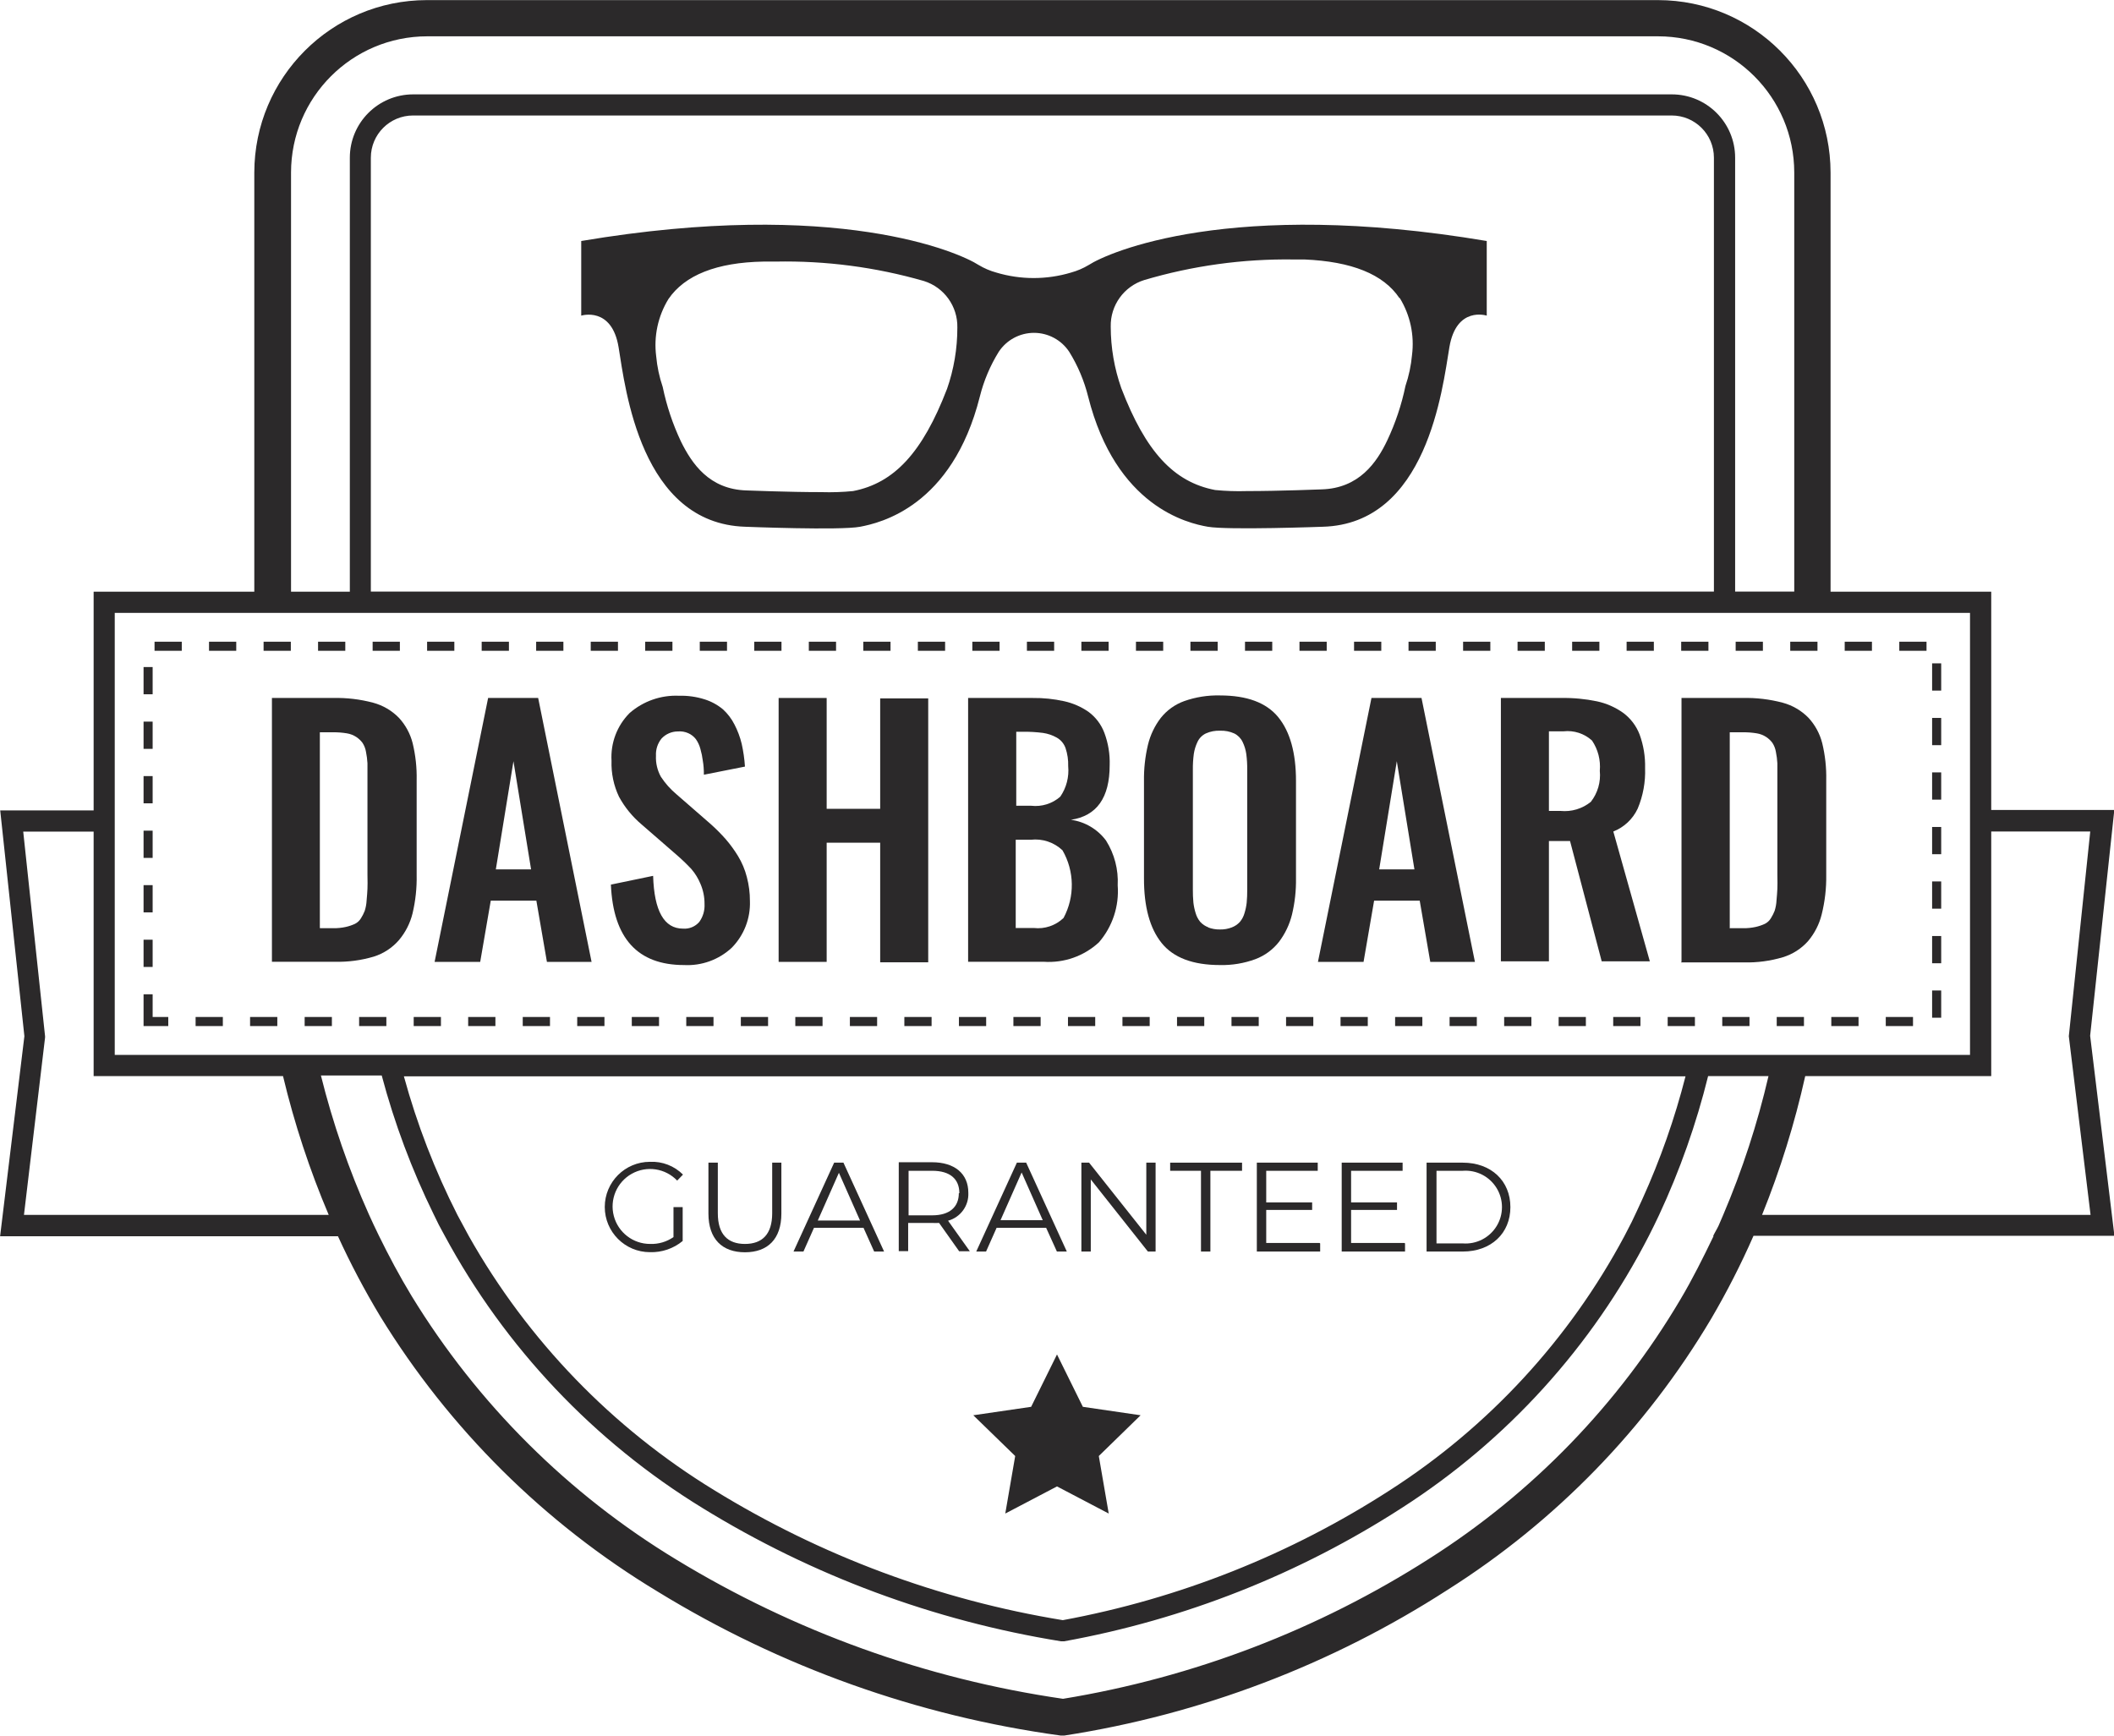
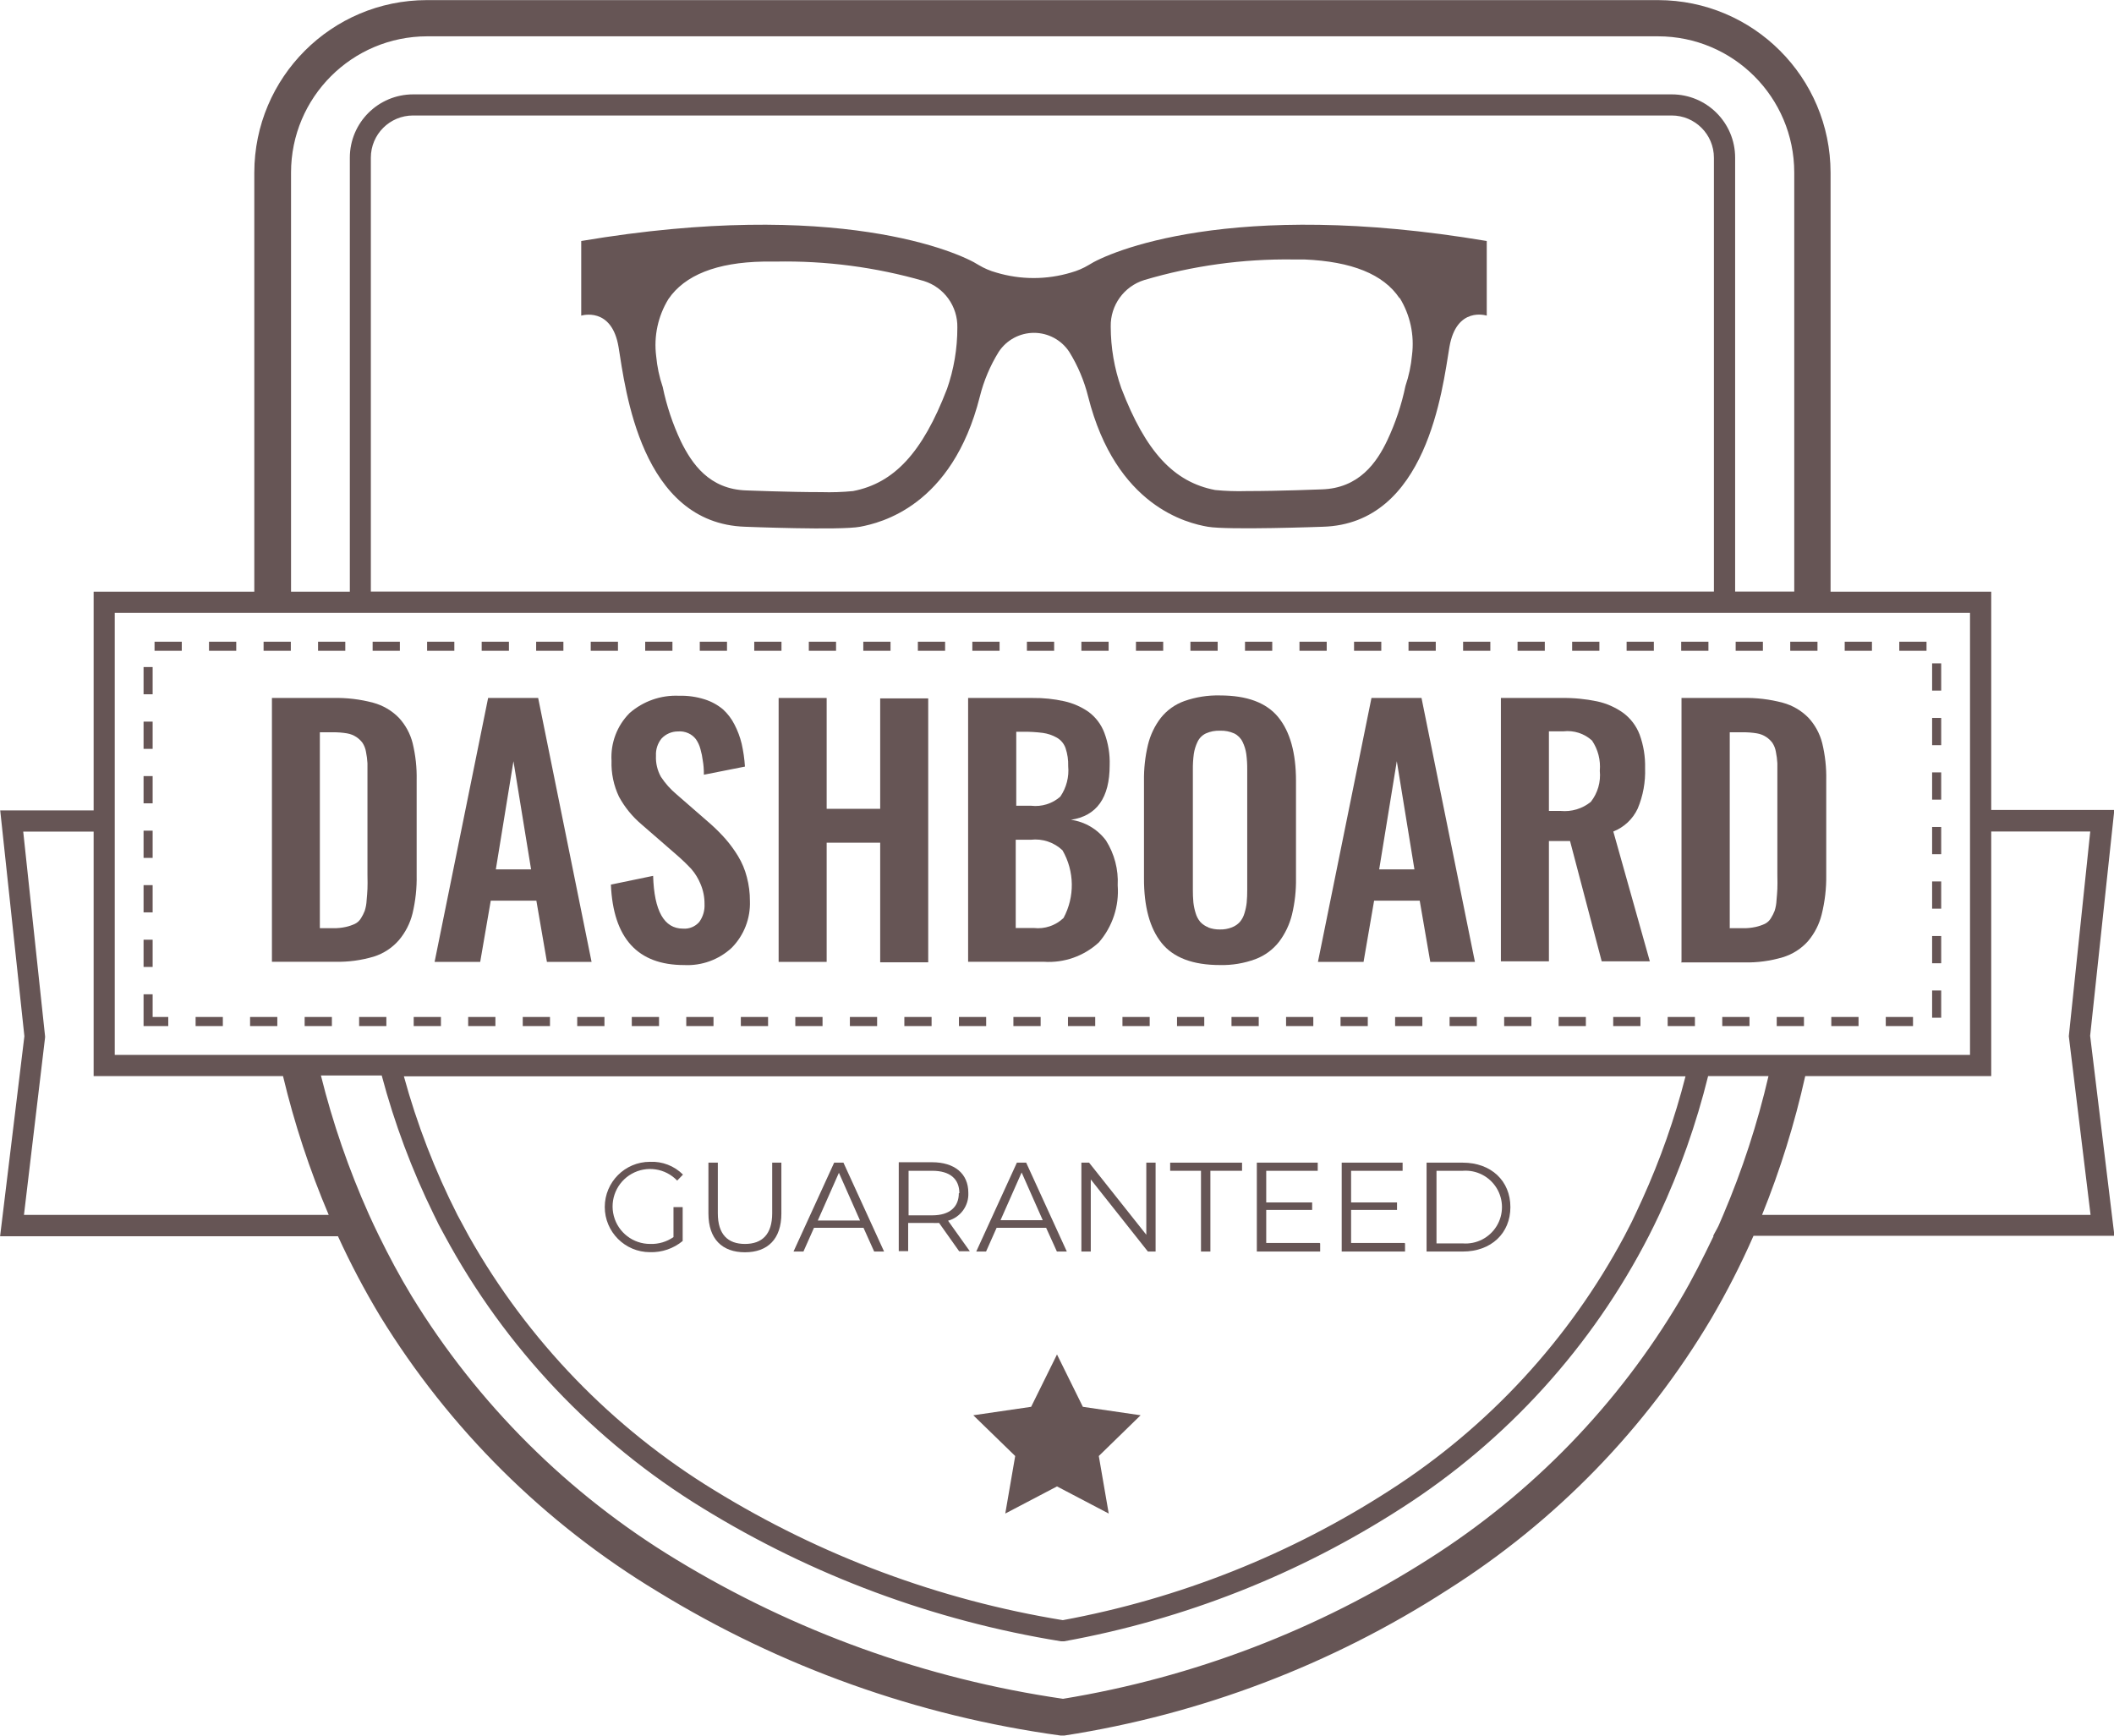
<svg xmlns="http://www.w3.org/2000/svg" id="OBJECTS" viewBox="0 0 200.26 164.42">
  <defs>
-     <style>.cls-1{fill:#2b292a;}</style>
+     <style>.cls-1{fill:#665555;}</style>
  </defs>
  <path class="cls-1" d="M89.19,400.5v-25H95a13.47,13.47,0,0,1,3.78.45,5.35,5.35,0,0,1,2.44,1.43,5.55,5.55,0,0,1,1.3,2.4,13.65,13.65,0,0,1,.38,3.5v9a14.47,14.47,0,0,1-.39,3.63,6.23,6.23,0,0,1-1.29,2.53A5.22,5.22,0,0,1,98.84,400a11.85,11.85,0,0,1-3.66.49h-6Zm4.55-3.19H95a5.24,5.24,0,0,0,1.19-.12,4.31,4.31,0,0,0,.86-0.29,1.39,1.39,0,0,0,.58-0.54,4.13,4.13,0,0,0,.35-0.69,3.89,3.89,0,0,0,.18-1q0.06-.64.08-1.09t0-1.34v-9.12q0-.89,0-1.43a7.43,7.43,0,0,0-.14-1.09,2.21,2.21,0,0,0-.33-0.85,2.35,2.35,0,0,0-.58-0.55,2.3,2.3,0,0,0-.9-0.35,7.53,7.53,0,0,0-1.31-.1H93.73v18.52Z" transform="translate(-63.43 -309.38)" />
  <path class="cls-1" d="M104.6,400.5l5.07-25h4.74l5.06,25h-4.23l-1-5.8h-4.32l-1,5.8H104.6Zm5.8-8.76h3.34l-1.67-10.25Z" transform="translate(-63.43 -309.38)" />
  <path class="cls-1" d="M128.23,400.8q-6.6,0-6.93-7.62l4-.83q0.15,5,2.83,5a1.85,1.85,0,0,0,1.54-.63,2.65,2.65,0,0,0,.5-1.7,4.73,4.73,0,0,0-.38-1.9,5.18,5.18,0,0,0-.87-1.42,18.53,18.53,0,0,0-1.42-1.36l-3.28-2.85a9.16,9.16,0,0,1-2.15-2.63,7.35,7.35,0,0,1-.71-3.41,5.91,5.91,0,0,1,1.71-4.52,6.67,6.67,0,0,1,4.69-1.64,7.36,7.36,0,0,1,2.42.34,5.09,5.09,0,0,1,1.74.95A5,5,0,0,1,133,378a8,8,0,0,1,.69,1.84A14,14,0,0,1,134,382l-3.89.77q0-.75-0.1-1.31a7.23,7.23,0,0,0-.23-1.13,2.91,2.91,0,0,0-.43-0.93,1.86,1.86,0,0,0-.71-0.56,2,2,0,0,0-1-.17,2.12,2.12,0,0,0-1.54.67,2.39,2.39,0,0,0-.53,1.63,3.74,3.74,0,0,0,.47,2,7.62,7.62,0,0,0,1.48,1.66l3.25,2.83a17.13,17.13,0,0,1,1.42,1.43,12.13,12.13,0,0,1,1.15,1.58,7.27,7.27,0,0,1,.84,2,8.72,8.72,0,0,1,.29,2.26,6,6,0,0,1-1.72,4.43A6.16,6.16,0,0,1,128.23,400.8Z" transform="translate(-63.43 -309.38)" />
  <path class="cls-1" d="M137.19,400.5v-25h4.55V386h5.07V375.54h4.55v25h-4.55V389.21h-5.07V400.5h-4.55Z" transform="translate(-63.43 -309.38)" />
  <path class="cls-1" d="M155.14,400.5v-25h6.11a13.07,13.07,0,0,1,3,.31,6.51,6.51,0,0,1,2.29,1,4.39,4.39,0,0,1,1.51,2,8,8,0,0,1,.5,3.06q0,4.62-3.67,5.17A5,5,0,0,1,168.2,389a7.25,7.25,0,0,1,1.11,4.25,7.4,7.4,0,0,1-1.78,5.4,7,7,0,0,1-5.22,1.84h-7.17Zm4.55-14.79h1.42a3.56,3.56,0,0,0,2.76-.86,4.38,4.38,0,0,0,.75-2.89,4.9,4.9,0,0,0-.25-1.71,1.84,1.84,0,0,0-.84-1,3.74,3.74,0,0,0-1.3-.44,13.72,13.72,0,0,0-1.9-.11h-0.63v7Zm0,11.58h1.67a3.5,3.5,0,0,0,2.82-.95,6.59,6.59,0,0,0-.1-6.41,3.74,3.74,0,0,0-3-1h-1.43v8.37Z" transform="translate(-63.43 -309.38)" />
  <path class="cls-1" d="M179,400.8q-3.85,0-5.53-2.09t-1.67-6.13v-9.21a13.93,13.93,0,0,1,.38-3.45,6.82,6.82,0,0,1,1.21-2.53,5,5,0,0,1,2.24-1.6,9.47,9.47,0,0,1,3.37-.53q3.84,0,5.52,2.06t1.68,6.05v9.21a13.81,13.81,0,0,1-.38,3.44,7.11,7.11,0,0,1-1.22,2.57,5.13,5.13,0,0,1-2.24,1.65A9.09,9.09,0,0,1,179,400.8Zm-1.14-3.57a3,3,0,0,0,1.14.2,2.91,2.91,0,0,0,1.13-.2,2,2,0,0,0,.75-0.51,2.23,2.23,0,0,0,.44-0.83,5.3,5.3,0,0,0,.21-1,12.12,12.12,0,0,0,.05-1.22V382.31a10.45,10.45,0,0,0-.09-1.51,3.84,3.84,0,0,0-.35-1.14,1.72,1.72,0,0,0-.79-0.8,3,3,0,0,0-1.34-.26,3,3,0,0,0-1.35.26,1.67,1.67,0,0,0-.79.8,4,4,0,0,0-.35,1.14,10.37,10.37,0,0,0-.09,1.51v11.34a12.12,12.12,0,0,0,.05,1.22,5.3,5.3,0,0,0,.21,1,2.3,2.3,0,0,0,.43.83A1.93,1.93,0,0,0,177.91,397.23Z" transform="translate(-63.43 -309.38)" />
  <path class="cls-1" d="M188.28,400.5l5.07-25h4.74l5.06,25h-4.23l-1-5.8h-4.32l-1,5.8h-4.29Zm5.8-8.76h3.34l-1.67-10.25Z" transform="translate(-63.43 -309.38)" />
  <path class="cls-1" d="M205.61,400.5v-25h5.72a15.39,15.39,0,0,1,3.39.32,6.67,6.67,0,0,1,2.46,1.08,4.58,4.58,0,0,1,1.57,2.06,8.62,8.62,0,0,1,.52,3.18,9.07,9.07,0,0,1-.7,3.84,4.28,4.28,0,0,1-2.31,2.17l3.46,12.3h-4.56l-3-11.4h-2v11.4h-4.55Zm4.55-14.3h1.1a3.94,3.94,0,0,0,2.87-.86,4.1,4.1,0,0,0,.85-2.94,4.42,4.42,0,0,0-.74-2.87,3.44,3.44,0,0,0-2.71-.87h-1.37v7.53Z" transform="translate(-63.43 -309.38)" />
  <path class="cls-1" d="M222.72,400.5v-25h5.81a13.47,13.47,0,0,1,3.78.45,5.35,5.35,0,0,1,2.44,1.43,5.55,5.55,0,0,1,1.3,2.4,13.65,13.65,0,0,1,.38,3.5v9A14.47,14.47,0,0,1,236,396a6.23,6.23,0,0,1-1.29,2.53,5.22,5.22,0,0,1-2.39,1.53,11.85,11.85,0,0,1-3.66.49h-6Zm4.55-3.19h1.29a5.24,5.24,0,0,0,1.19-.12,4.31,4.31,0,0,0,.86-0.29,1.39,1.39,0,0,0,.58-0.54,4.13,4.13,0,0,0,.35-0.69,3.89,3.89,0,0,0,.18-1q0.06-.64.08-1.09t0-1.34v-9.12q0-.89,0-1.43a7.43,7.43,0,0,0-.14-1.09,2.21,2.21,0,0,0-.33-0.85,2.35,2.35,0,0,0-.58-0.55,2.3,2.3,0,0,0-.9-0.35,7.53,7.53,0,0,0-1.31-.1h-1.25v18.52Z" transform="translate(-63.43 -309.38)" />
  <path class="cls-1" d="M127.25,423.73h0.85v3.21A4.64,4.64,0,0,1,125,428a4.28,4.28,0,1,1,0-8.56,4.15,4.15,0,0,1,3.13,1.21l-0.55.57a3.55,3.55,0,1,0-2.55,6,3.64,3.64,0,0,0,2.2-.65v-2.84Z" transform="translate(-63.43 -309.38)" />
  <path class="cls-1" d="M130.54,424.34v-4.82h0.89v4.79c0,2,.94,2.91,2.57,2.91s2.58-.91,2.58-2.91v-4.79h0.87v4.82c0,2.42-1.3,3.67-3.45,3.67S130.54,426.76,130.54,424.34Z" transform="translate(-63.43 -309.38)" />
  <path class="cls-1" d="M145.23,425.69h-4.69l-1,2.25H138.6l3.85-8.42h0.88l3.85,8.42h-0.94ZM144.9,425l-2-4.52-2,4.52h4Z" transform="translate(-63.43 -309.38)" />
  <path class="cls-1" d="M154.31,427.94l-1.92-2.71a6.14,6.14,0,0,1-.67,0h-2.26v2.67h-0.89v-8.42h3.15c2.14,0,3.44,1.08,3.44,2.89a2.61,2.61,0,0,1-1.92,2.65l2.06,2.89h-1Zm0-5.53c0-1.35-.89-2.12-2.57-2.12h-2.24v4.22h2.24C153.38,424.51,154.26,423.73,154.26,422.41Z" transform="translate(-63.43 -309.38)" />
  <path class="cls-1" d="M162.53,425.69h-4.69l-1,2.25h-0.93l3.85-8.42h0.88l3.85,8.42h-0.94Zm-0.32-.72-2-4.52-2,4.52h4Z" transform="translate(-63.43 -309.38)" />
  <path class="cls-1" d="M172.9,419.52v8.42h-0.73l-5.41-6.83v6.83h-0.89v-8.42h0.73l5.42,6.83v-6.83h0.88Z" transform="translate(-63.43 -309.38)" />
  <path class="cls-1" d="M177.28,420.29h-3v-0.77h6.81v0.77h-3v7.65h-0.89v-7.65Z" transform="translate(-63.43 -309.38)" />
  <path class="cls-1" d="M188.49,427.17v0.77h-6v-8.42h5.77v0.77h-4.88v3h4.35V424h-4.35v3.13h5.06Z" transform="translate(-63.43 -309.38)" />
  <path class="cls-1" d="M196.53,427.17v0.77h-6v-8.42h5.77v0.77h-4.88v3h4.35V424h-4.35v3.13h5.06Z" transform="translate(-63.43 -309.38)" />
  <path class="cls-1" d="M198.62,419.52H202c2.69,0,4.51,1.73,4.51,4.21s-1.82,4.21-4.51,4.21h-3.43v-8.42Zm3.38,7.65a3.45,3.45,0,1,0,0-6.88h-2.49v6.88H202Z" transform="translate(-63.43 -309.38)" />
  <path class="cls-1" d="M95.44,426.48a75.54,75.54,0,0,0,4,7.58,78.27,78.27,0,0,0,26.3,26.1,98.58,98.58,0,0,0,38.16,13.63l0.18,0,0.18,0A93.29,93.29,0,0,0,200.54,460a76.74,76.74,0,0,0,25-25.71,75.34,75.34,0,0,0,4-7.84h34.19l-2.3-18.95,2.29-21.39H252.06V365.43H236.84v-39.7a16.36,16.36,0,0,0-16.34-16.34H103.86a16.36,16.36,0,0,0-16.34,16.34v39.7H72.3v20.72H63.45l2.29,21.39-2.3,18.95h32ZM72.3,388.15v23.17H90.24a83,83,0,0,0,4.33,13.15H65.7l2-16.81v-0.11l-2.07-19.39H72.3Zm2-2V367.44H250.05v41.87H74.3V386.14ZM91,325.72a12.91,12.91,0,0,1,12.9-12.9H220.5a12.91,12.91,0,0,1,12.9,12.9v39.7h-5.6V324.32a6,6,0,0,0-6-6H102.57a6,6,0,0,0-6,6v41.11H91v-39.7Zm134.83,39.7H98.56V324.32a4,4,0,0,1,4-4H221.79a4,4,0,0,1,4,4v41.11Zm33.58,42.12,2.06,16.93H230.35a83.57,83.57,0,0,0,4.09-13.15h17.62V388.15h9.38Zm-33.65,18.93c-1,2.07-2,4.08-3.14,6a73.29,73.29,0,0,1-23.79,24.56,92,92,0,0,1-34.7,13.28,97.37,97.37,0,0,1-36.62-13.18,74.82,74.82,0,0,1-25.1-25c-1.12-1.85-2.14-3.76-3.1-5.72l-0.48-1-0.46-1a78.72,78.72,0,0,1-4.54-13.15h5.76a71.69,71.69,0,0,0,4.92,13.15c0.17,0.33.32,0.67,0.49,1s0.36,0.67.54,1A68.35,68.35,0,0,0,130,452.25a93.1,93.1,0,0,0,33.93,12.61l0.16,0,0.16,0a87.82,87.82,0,0,0,32-12.65,66.89,66.89,0,0,0,23.37-25.74l0.5-1,0.48-1a72.15,72.15,0,0,0,4.64-13.15h5.72a79.23,79.23,0,0,1-4.29,13.15c-0.14.33-.28,0.67-0.43,1S225.87,426.14,225.71,426.48ZM218,425.14c-0.23.45-.46,0.9-0.69,1.34a65,65,0,0,1-22.2,24.06,85.77,85.77,0,0,1-31,12.32,91,91,0,0,1-33-12.3,66.54,66.54,0,0,1-23.26-24.07c-0.18-.33-0.36-0.67-0.54-1s-0.36-.67-0.54-1a69.32,69.32,0,0,1-5.08-13.15H223.1A70.34,70.34,0,0,1,219,423Q218.5,424.1,218,425.14Z" transform="translate(-63.43 -309.38)" />
  <rect class="cls-1" x="174.75" y="60.79" width="2.58" height="0.86" />
  <rect class="cls-1" x="183.03" y="62.84" width="0.86" height="2.58" />
  <rect class="cls-1" x="183.03" y="73.17" width="0.86" height="2.58" />
  <rect class="cls-1" x="183.03" y="68.01" width="0.86" height="2.58" />
  <rect class="cls-1" x="179.92" y="60.79" width="2.58" height="0.86" />
  <rect class="cls-1" x="19.8" y="60.79" width="2.58" height="0.86" />
  <rect class="cls-1" x="13.6" y="68.36" width="0.86" height="2.58" />
  <rect class="cls-1" x="13.6" y="73.52" width="0.86" height="2.58" />
  <rect class="cls-1" x="14.64" y="60.79" width="2.58" height="0.86" />
  <rect class="cls-1" x="13.6" y="63.19" width="0.86" height="2.58" />
  <rect class="cls-1" x="18.53" y="96.34" width="2.58" height="0.86" />
  <polygon class="cls-1" points="14.46 78.77 14.46 78.69 13.6 78.69 13.6 78.77 13.6 81.27 14.46 81.27 14.46 78.77" />
  <rect class="cls-1" x="13.6" y="83.85" width="0.86" height="2.58" />
  <rect class="cls-1" x="13.6" y="89.02" width="0.86" height="2.58" />
  <polygon class="cls-1" points="15.94 96.34 14.46 96.34 14.46 94.19 13.6 94.19 13.6 97.2 15.94 97.2 15.94 96.34" />
  <rect class="cls-1" x="183.03" y="88.67" width="0.86" height="2.58" />
  <polygon class="cls-1" points="183.89 78.77 183.89 78.34 183.03 78.34 183.03 78.77 183.03 80.92 183.89 80.92 183.89 78.77" />
  <rect class="cls-1" x="173.48" y="96.34" width="2.58" height="0.86" />
  <rect class="cls-1" x="183.03" y="83.5" width="0.86" height="2.58" />
  <rect class="cls-1" x="178.64" y="96.34" width="2.58" height="0.86" />
  <rect class="cls-1" x="183.03" y="93.83" width="0.86" height="2.58" />
  <rect class="cls-1" x="164.42" y="60.79" width="2.58" height="0.86" />
  <rect class="cls-1" x="30.13" y="60.79" width="2.58" height="0.86" />
  <polygon class="cls-1" points="31.44 97.2 31.44 96.34 29.13 96.34 28.86 96.34 28.86 97.2 29.3 97.2 31.44 97.2" />
  <rect class="cls-1" x="163.15" y="96.34" width="2.58" height="0.86" />
  <polygon class="cls-1" points="26.27 97.2 26.27 96.34 25.64 96.34 23.69 96.34 23.69 97.2 25.79 97.2 26.27 97.2" />
  <polygon class="cls-1" points="171.68 61.65 172.17 61.65 172.17 60.79 171.68 60.79 169.96 60.79 169.59 60.79 169.59 61.65 169.96 61.65 171.68 61.65" />
  <polygon class="cls-1" points="27.53 61.65 27.55 61.65 27.55 60.79 27.53 60.79 25.8 60.79 24.97 60.79 24.97 61.65 25.8 61.65 27.53 61.65" />
  <polygon class="cls-1" points="170.2 97.2 170.89 97.2 170.89 96.34 170.35 96.34 168.59 96.34 168.31 96.34 168.31 97.2 168.45 97.2 170.2 97.2" />
  <rect class="cls-1" x="86.95" y="60.79" width="2.58" height="0.86" />
  <rect class="cls-1" x="92.11" y="60.79" width="2.58" height="0.86" />
  <rect class="cls-1" x="90.84" y="96.34" width="2.58" height="0.86" />
  <rect class="cls-1" x="85.67" y="96.34" width="2.58" height="0.86" />
  <rect class="cls-1" x="81.78" y="60.79" width="2.58" height="0.86" />
  <rect class="cls-1" x="80.51" y="96.34" width="2.58" height="0.86" />
  <rect class="cls-1" x="112.77" y="60.79" width="2.58" height="0.86" />
  <rect class="cls-1" x="96" y="96.34" width="2.58" height="0.86" />
  <rect class="cls-1" x="106.33" y="96.34" width="2.58" height="0.86" />
  <rect class="cls-1" x="111.5" y="96.34" width="2.58" height="0.86" />
  <rect class="cls-1" x="107.61" y="60.79" width="2.58" height="0.86" />
  <rect class="cls-1" x="116.66" y="96.34" width="2.58" height="0.86" />
  <rect class="cls-1" x="97.28" y="60.79" width="2.58" height="0.86" />
  <rect class="cls-1" x="101.17" y="96.34" width="2.58" height="0.86" />
  <rect class="cls-1" x="102.44" y="60.79" width="2.58" height="0.86" />
  <rect class="cls-1" x="59.85" y="96.34" width="2.58" height="0.86" />
  <rect class="cls-1" x="54.68" y="96.34" width="2.58" height="0.86" />
  <rect class="cls-1" x="49.52" y="96.34" width="2.58" height="0.86" />
  <rect class="cls-1" x="50.79" y="60.79" width="2.58" height="0.86" />
  <rect class="cls-1" x="76.62" y="60.79" width="2.58" height="0.86" />
  <rect class="cls-1" x="45.63" y="60.79" width="2.58" height="0.86" />
  <rect class="cls-1" x="40.46" y="60.79" width="2.58" height="0.86" />
  <rect class="cls-1" x="35.3" y="60.79" width="2.58" height="0.86" />
  <rect class="cls-1" x="70.18" y="96.34" width="2.58" height="0.86" />
  <rect class="cls-1" x="71.45" y="60.79" width="2.58" height="0.86" />
  <rect class="cls-1" x="75.34" y="96.34" width="2.58" height="0.86" />
  <rect class="cls-1" x="66.29" y="60.79" width="2.58" height="0.86" />
  <rect class="cls-1" x="61.12" y="60.79" width="2.58" height="0.86" />
  <rect class="cls-1" x="65.01" y="96.34" width="2.58" height="0.86" />
  <rect class="cls-1" x="55.96" y="60.79" width="2.58" height="0.86" />
  <rect class="cls-1" x="147.65" y="96.34" width="2.58" height="0.86" />
  <rect class="cls-1" x="148.93" y="60.79" width="2.58" height="0.86" />
  <rect class="cls-1" x="154.09" y="60.79" width="2.58" height="0.86" />
  <rect class="cls-1" x="117.94" y="60.79" width="2.58" height="0.86" />
  <rect class="cls-1" x="142.49" y="96.34" width="2.58" height="0.86" />
  <rect class="cls-1" x="159.26" y="60.79" width="2.58" height="0.86" />
  <rect class="cls-1" x="143.76" y="60.79" width="2.58" height="0.86" />
  <rect class="cls-1" x="121.83" y="96.34" width="2.58" height="0.86" />
  <rect class="cls-1" x="128.27" y="60.79" width="2.58" height="0.86" />
  <rect class="cls-1" x="126.99" y="96.34" width="2.58" height="0.86" />
  <rect class="cls-1" x="123.1" y="60.79" width="2.58" height="0.86" />
  <rect class="cls-1" x="138.6" y="60.79" width="2.58" height="0.86" />
  <rect class="cls-1" x="133.43" y="60.79" width="2.58" height="0.86" />
  <rect class="cls-1" x="132.16" y="96.34" width="2.58" height="0.86" />
  <rect class="cls-1" x="137.32" y="96.34" width="2.58" height="0.86" />
  <rect class="cls-1" x="39.19" y="96.34" width="2.58" height="0.86" />
  <polygon class="cls-1" points="45.71 97.2 46.71 97.2 46.93 97.2 46.93 96.34 46.71 96.34 45.71 96.34 44.7 96.34 44.35 96.34 44.35 97.2 44.7 97.2 45.71 97.2" />
  <rect class="cls-1" x="157.98" y="96.34" width="2.58" height="0.86" />
  <polygon class="cls-1" points="154.55 97.2 155.4 97.2 155.4 96.34 154.55 96.34 153.55 96.34 152.82 96.34 152.82 97.2 153.55 97.2 154.55 97.2" />
  <polygon class="cls-1" points="36.02 97.2 36.6 97.2 36.6 96.34 35.84 96.34 34.81 96.34 34.02 96.34 34.02 97.2 34.99 97.2 36.02 97.2" />
  <polygon class="cls-1" points="102.58 133.27 100.13 128.31 97.68 133.27 92.2 134.07 96.17 137.93 95.23 143.38 100.13 140.81 105.03 143.38 104.09 137.93 108.05 134.07 102.58 133.27" />
  <path class="cls-1" d="M166.57,334.48a6.7,6.7,0,0,1-1.68.72,12.32,12.32,0,0,1-7.08,0,6.7,6.7,0,0,1-1.68-.72c-1.81-1.18-13.42-6.35-37.64-2.27v7.07s2.9-.91,3.54,3,2.09,16.69,12,17c0,0,9,.36,10.88,0s8.71-1.9,11.34-12.33a14.92,14.92,0,0,1,1.79-4.24,4,4,0,0,1,6.68,0,14.92,14.92,0,0,1,1.79,4.24c2.63,10.43,9.43,12,11.34,12.33s10.88,0,10.88,0c9.89-.27,11.34-13.06,12-17s3.54-3,3.54-3v-7.07C180,328.13,168.38,333.3,166.57,334.48Zm-13.44,11.77c-2.31,6-5,8.9-8.89,9.65a23.42,23.42,0,0,1-3,.1c-3.12,0-7-.16-7.08-0.16h0c-3.55-.1-5.19-2.54-6.23-4.65a23,23,0,0,1-1.72-5.15v0l0,0a12.59,12.59,0,0,1-.62-2.92,8.34,8.34,0,0,1,1.16-5.41c1.55-2.27,4.57-3.47,9-3.55h1.16A47.42,47.42,0,0,1,150.95,336a4.52,4.52,0,0,1,3.17,4.41A17.57,17.57,0,0,1,153.13,346.26Zm42.9-8.64a8.34,8.34,0,0,1,1.16,5.41,12.59,12.59,0,0,1-.62,2.92l0,0v0a23,23,0,0,1-1.72,5.15c-1,2.11-2.68,4.55-6.23,4.65h0s-4,.16-7.08.16a23.42,23.42,0,0,1-3-.1c-3.92-.75-6.58-3.63-8.89-9.65a17.56,17.56,0,0,1-1-5.83,4.52,4.52,0,0,1,3.17-4.41,47.42,47.42,0,0,1,14.13-1.95H187C191.46,334.15,194.48,335.35,196,337.62Z" transform="translate(-63.43 -309.38)" />
</svg>
